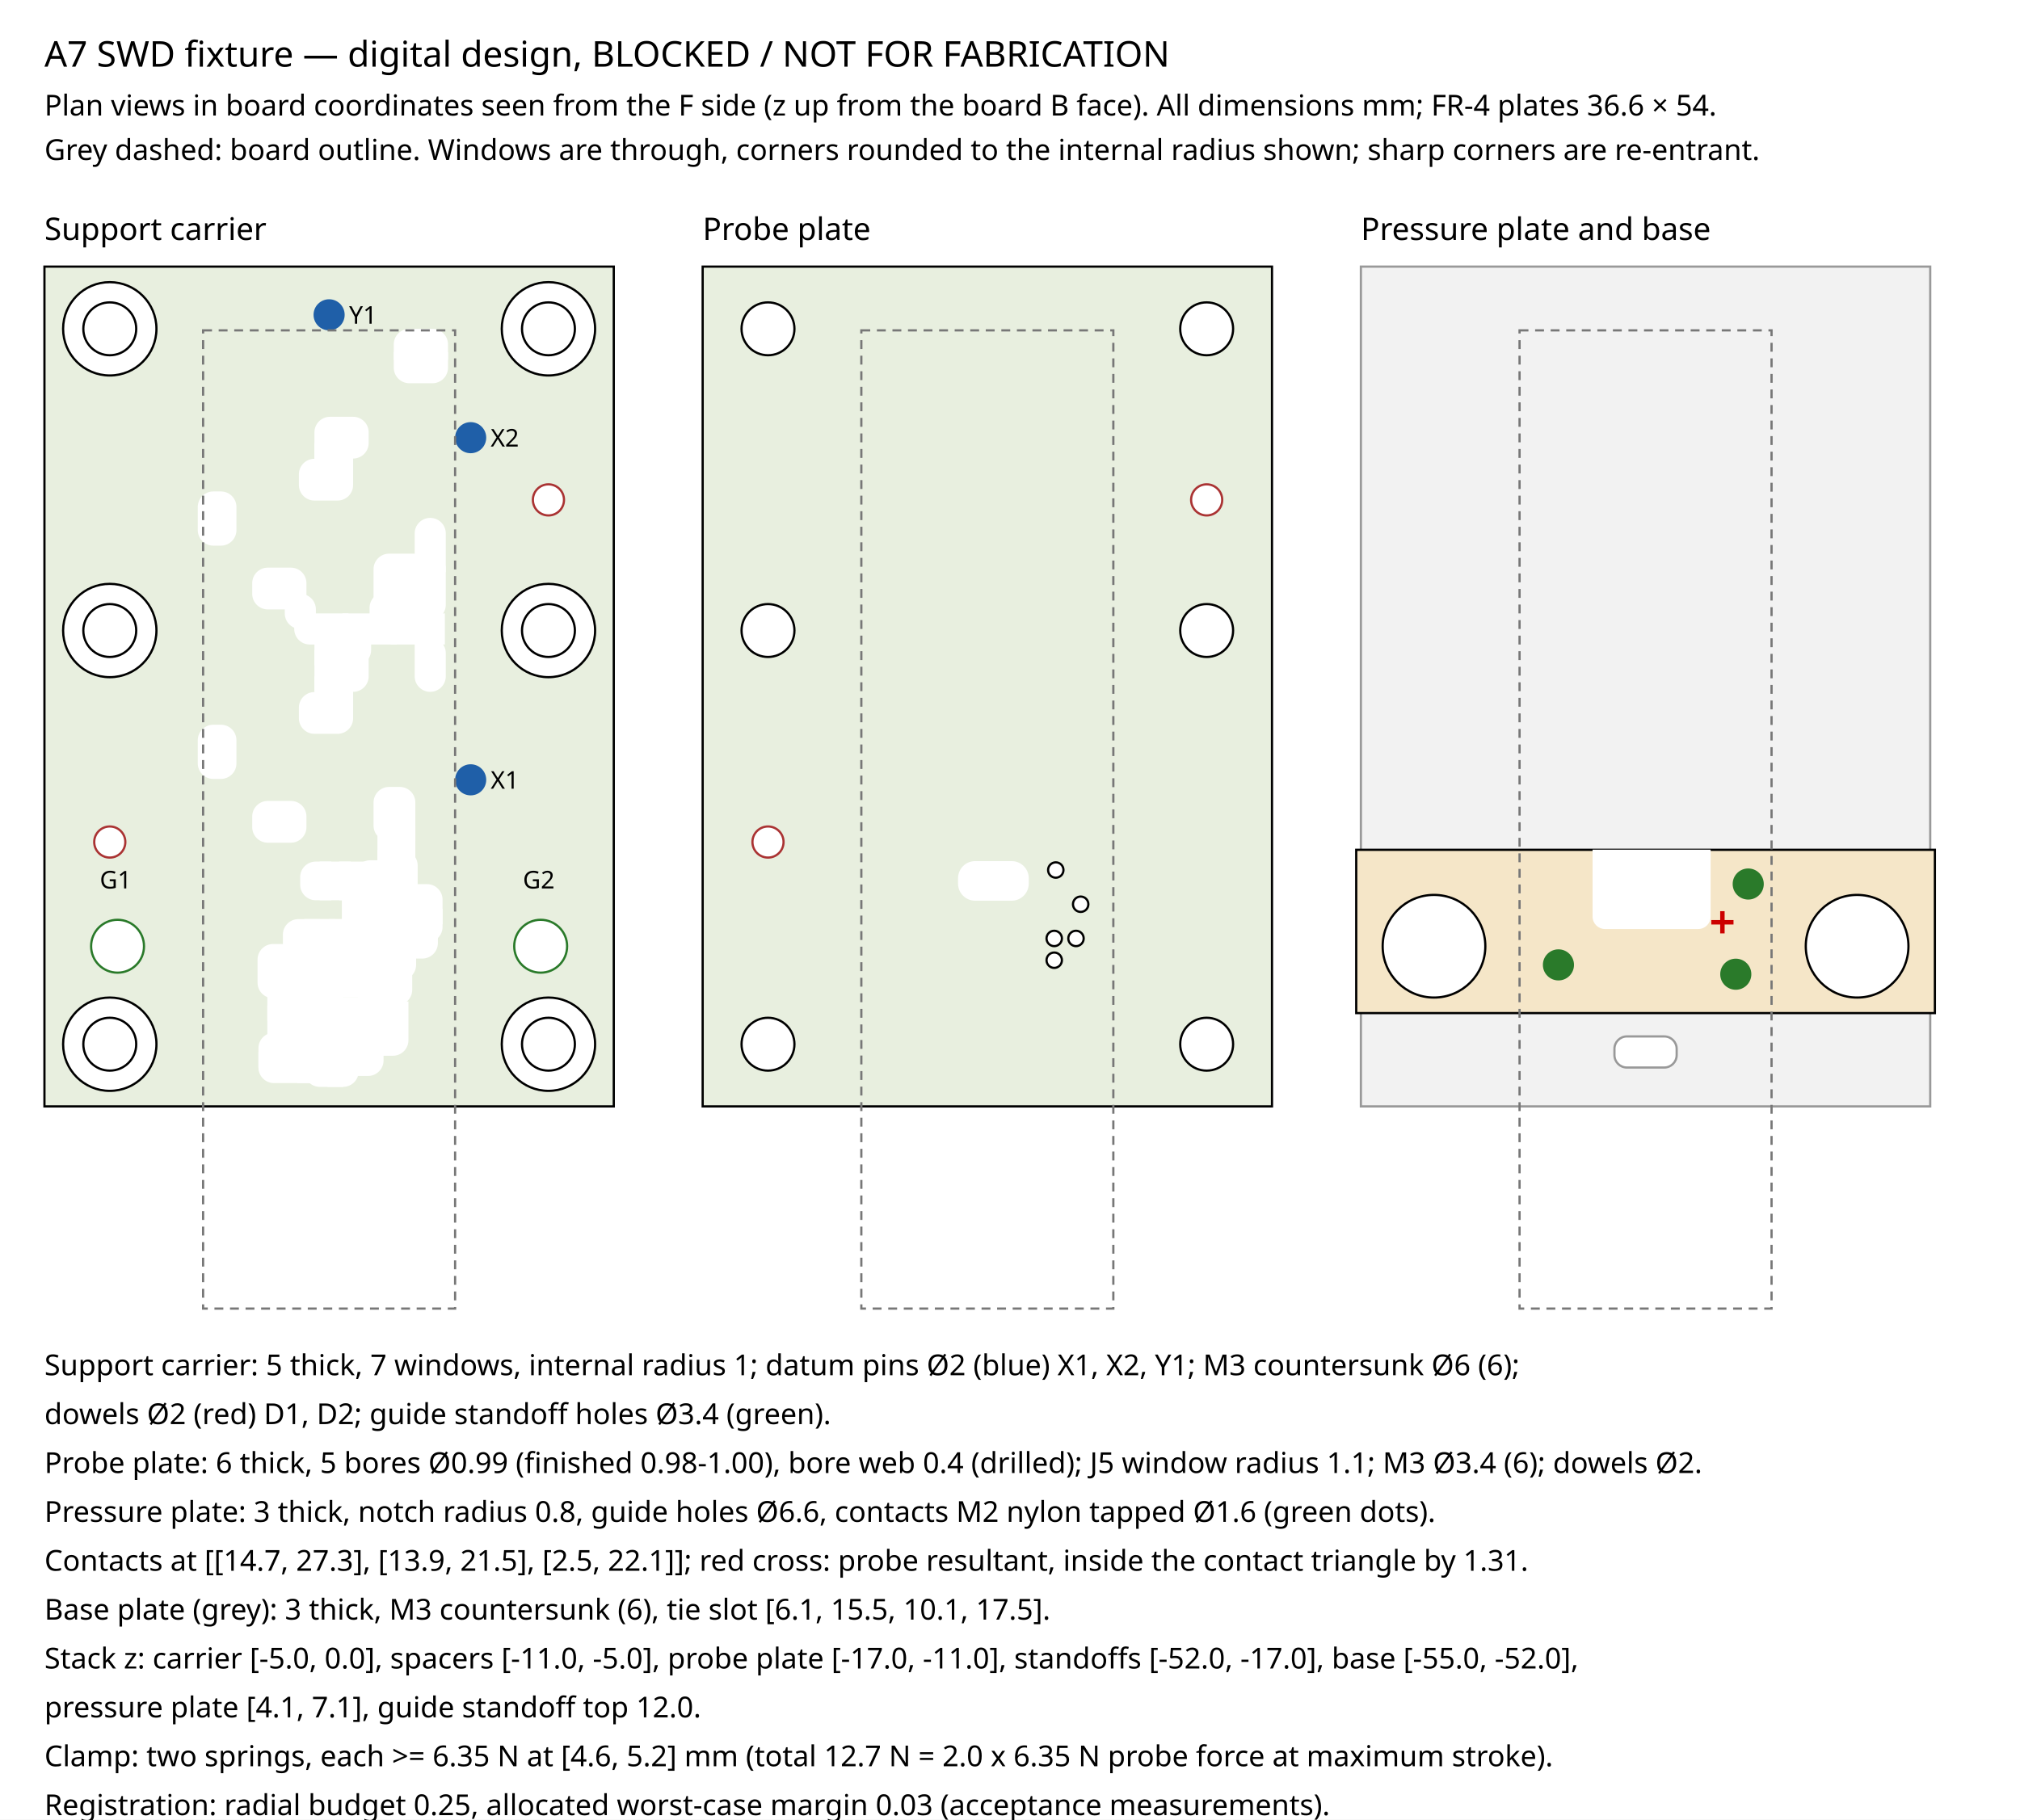
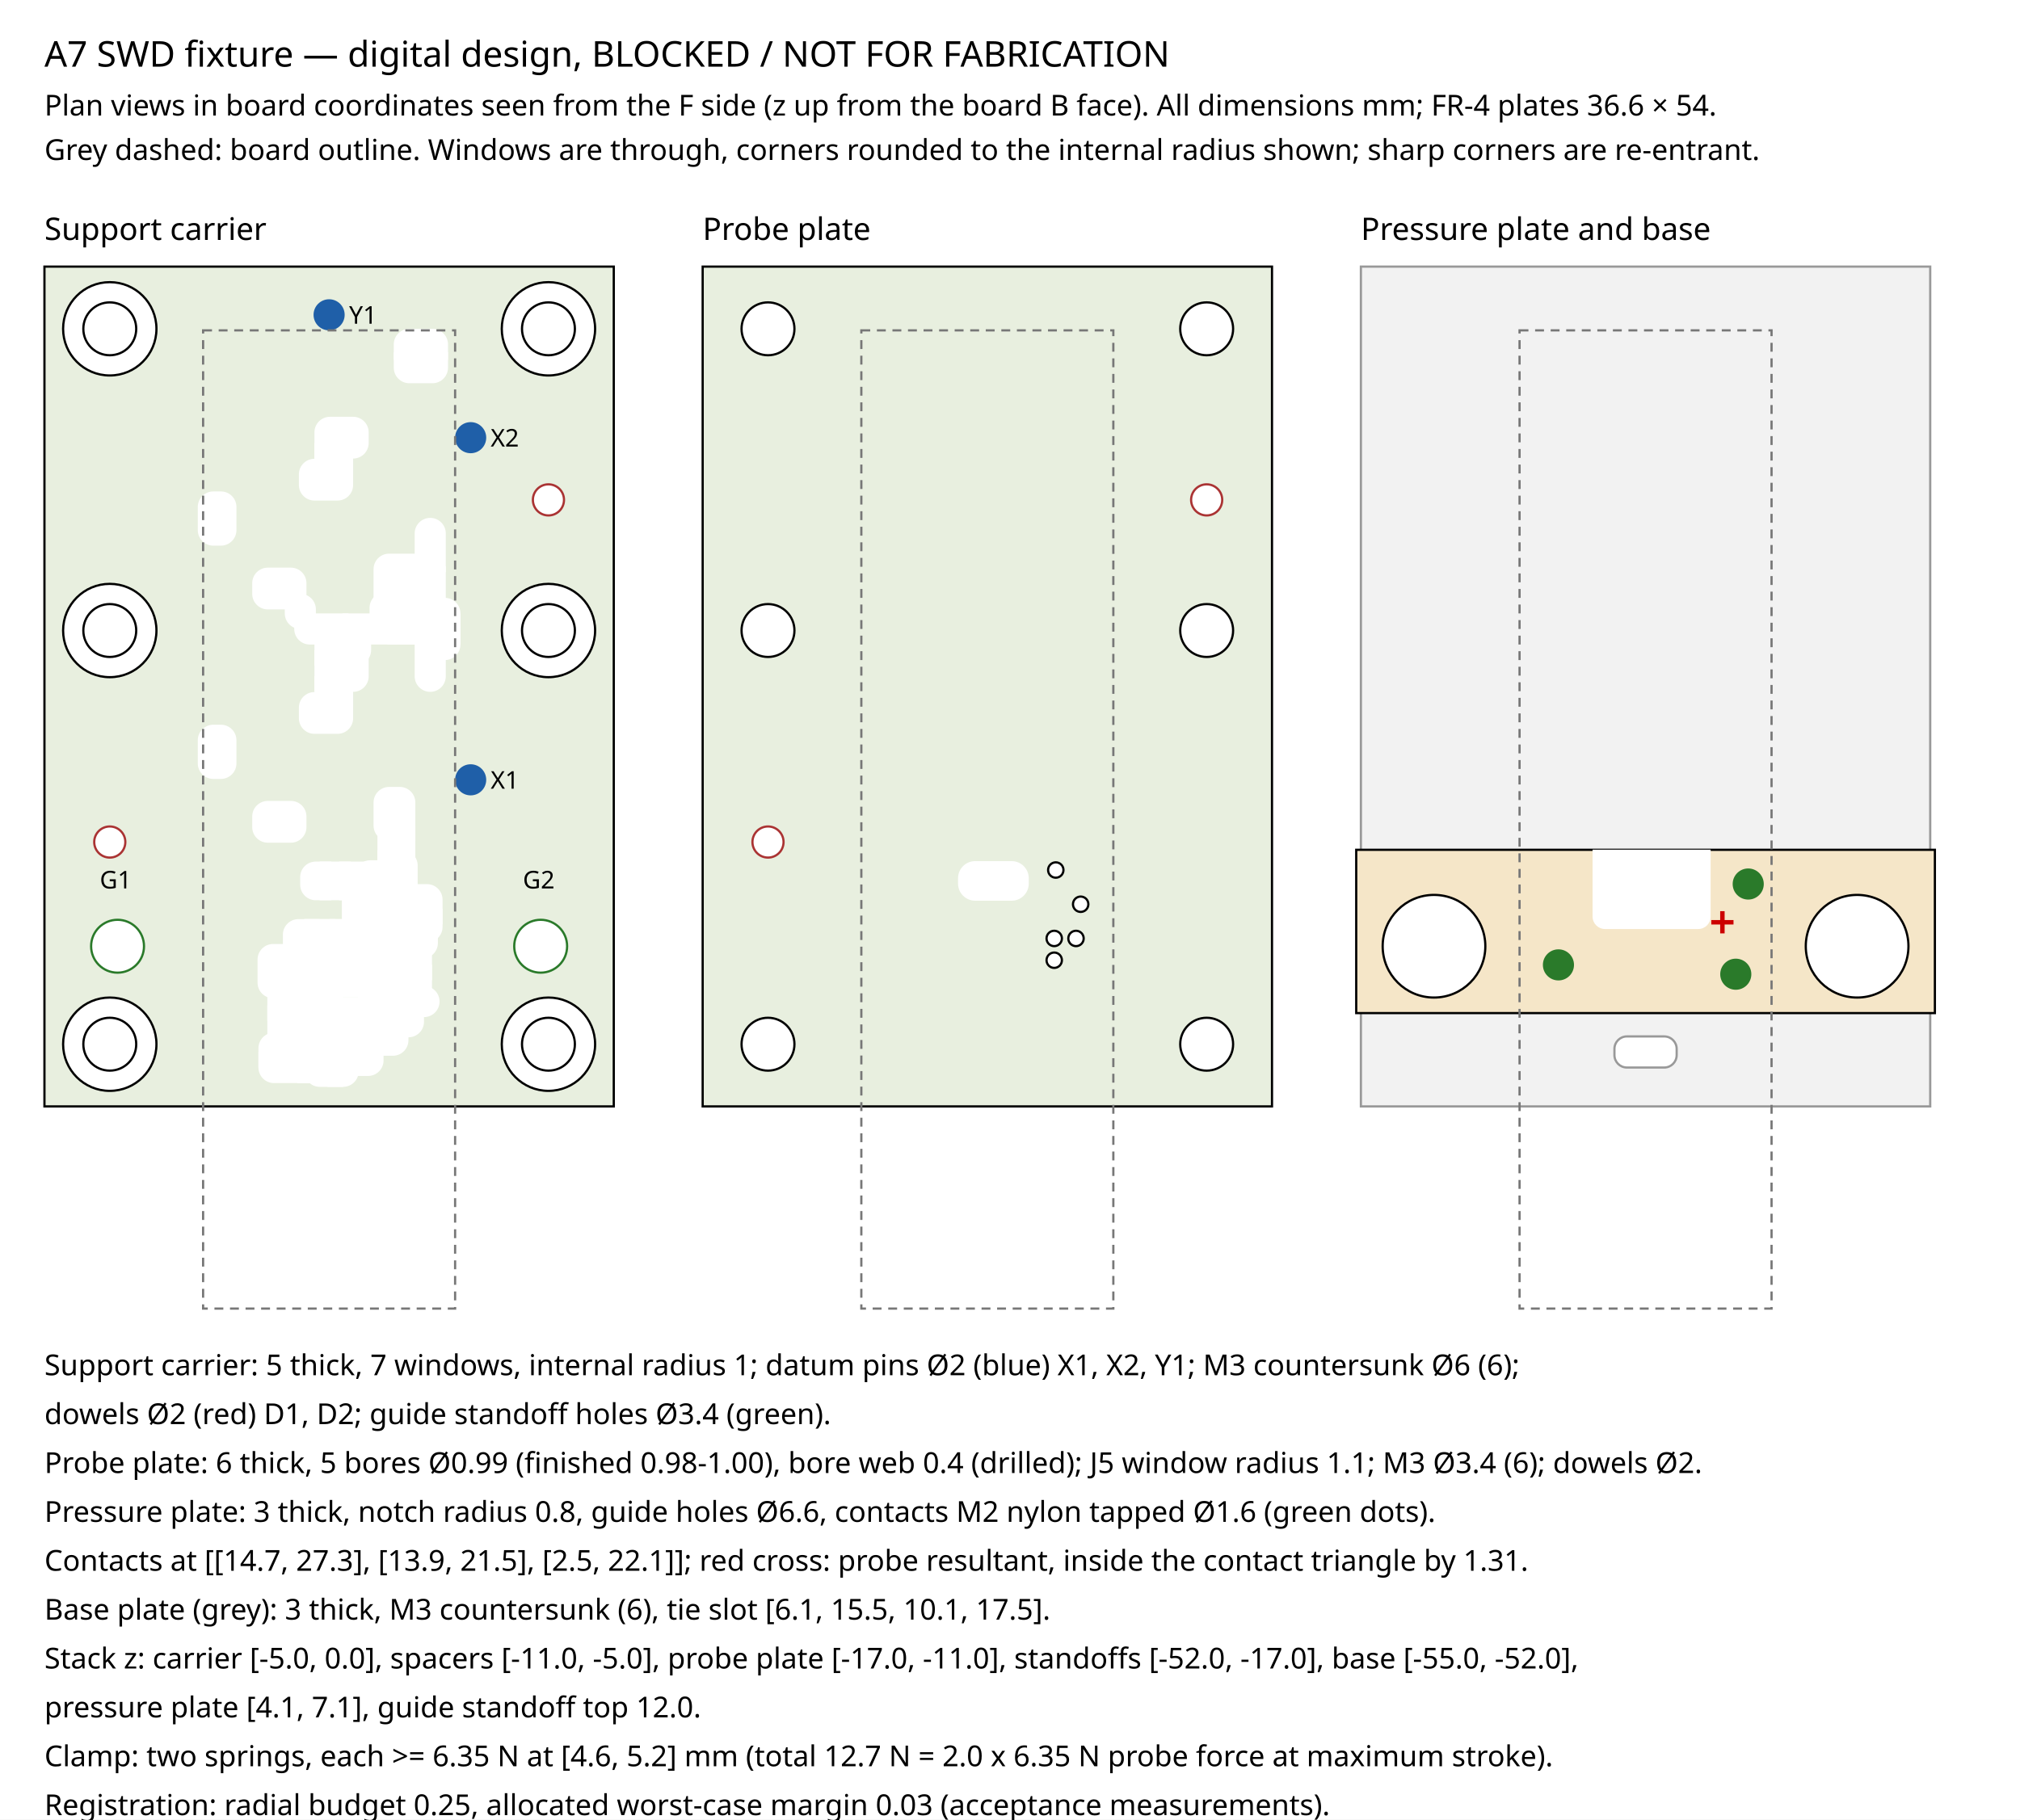
<svg xmlns="http://www.w3.org/2000/svg" viewBox="0 0 909 819">
  <rect width="909" height="819" fill="white" />
  <g font-family="sans-serif" fill="black" font-size="13">
    <text x="20" y="30" font-size="16">A7 SWD fixture — digital design, BLOCKED / NOT FOR FABRICATION</text>
    <text x="20" y="52">Plan views in board coordinates seen from the F side (z up from the board B face). All dimensions mm; FR-4 plates 36.6 × 54.</text>
    <text x="20" y="72">Grey dashed: board outline. Windows are through, corners rounded to the internal radius shown; sharp corners are re-entrant.</text>
    <text x="20" y="108" font-size="14">Support carrier</text>
    <rect x="20.00" y="120.00" width="256.20" height="378.00" fill="#e8efdf" stroke="black" />
    <text x="316.2" y="108" font-size="14">Probe plate</text>
    <rect x="316.20" y="120.00" width="256.20" height="378.00" fill="#e8efdf" stroke="black" />
    <text x="612.4" y="108" font-size="14">Pressure plate and base</text>
    <path d="M 175.10 378.60 L 186.90 378.60 L 186.90 361.20 A 7.00 7.00 0 0 0 179.90 354.20 L 175.10 354.20 A 7.00 7.00 0 0 0 168.10 361.20 L 168.10 371.60 A 7.00 7.00 0 0 0 175.10 378.60 Z" fill="white" stroke="none" />
    <path d="M 142.08 405.20 L 149.08 405.20 L 149.08 387.80 L 142.08 387.80 A 7.00 7.00 0 0 0 135.08 394.80 L 135.08 398.20 A 7.00 7.00 0 0 0 142.08 405.20 Z" fill="white" stroke="none" />
    <path d="M 143.83 405.20 L 157.83 405.20 L 157.83 387.80 L 143.83 387.80 L 143.83 405.20 Z" fill="white" stroke="none" />
    <path d="M 152.58 405.20 L 166.58 405.20 L 166.58 387.80 L 152.58 387.80 L 152.58 405.20 Z" fill="white" stroke="none" />
    <path d="M 122.90 449.30 L 129.90 449.30 L 129.90 424.90 L 122.90 424.90 A 7.00 7.00 0 0 0 115.90 431.90 L 115.90 442.30 A 7.00 7.00 0 0 0 122.90 449.30 Z" fill="white" stroke="none" />
    <path d="M 124.70 477.00 L 149.10 477.00 L 149.10 463.00 L 124.70 463.00 L 124.70 477.00 Z" fill="white" stroke="none" />
    <path d="M 124.70 466.50 L 149.10 466.50 L 149.10 452.50 L 124.70 452.50 L 124.70 466.50 Z" fill="white" stroke="none" />
    <path d="M 147.40 489.20 L 154.40 489.20 A 7.00 7.00 0 0 0 161.40 482.20 L 161.40 464.80 L 147.40 464.80 L 147.40 489.20 Z" fill="white" stroke="none" />
    <path d="M 136.90 438.10 L 150.90 438.10 L 150.90 413.70 L 136.90 413.70 L 136.90 438.10 Z" fill="white" stroke="none" />
    <path d="M 123.30 487.50 L 140.70 487.50 L 140.70 473.50 L 116.30 473.50 L 116.30 480.50 A 7.00 7.00 0 0 0 123.30 487.50 Z" fill="white" stroke="none" />
    <path d="M 139.40 449.00 L 163.80 449.00 L 163.80 435.00 L 139.40 435.00 L 139.40 449.00 Z" fill="white" stroke="none" />
    <path d="M 148.10 438.10 L 162.10 438.10 L 162.10 413.70 L 148.10 413.70 L 148.10 438.10 Z" fill="white" stroke="none" />
    <path d="M 146.40 463.00 L 170.80 463.00 L 170.80 449.00 L 146.40 449.00 L 146.40 463.00 Z" fill="white" stroke="none" />
    <path d="M 158.60 484.30 L 165.60 484.30 A 7.00 7.00 0 0 0 172.60 477.30 L 172.60 459.90 L 158.60 459.90 L 158.60 484.30 Z" fill="white" stroke="none" />
    <path d="M 169.80 475.20 L 176.80 475.20 A 7.00 7.00 0 0 0 183.80 468.20 L 183.80 450.80 L 169.80 450.80 L 169.80 475.20 Z" fill="white" stroke="none" />
-     <path d="M 161.10 452.50 L 178.50 452.50 A 7.00 7.00 0 0 0 185.50 445.50 L 185.50 438.50 L 161.10 438.50 L 161.10 452.50 Z" fill="white" stroke="none" />
+     <path d="M 161.10 452.50 L 185.50 452.50 L 185.50 438.50 L 161.10 438.50 L 161.10 452.50 Z" fill="white" stroke="none" />
    <path d="M 160.70 441.60 L 174.70 441.60 L 174.70 417.20 L 160.70 417.20 L 160.70 441.60 Z" fill="white" stroke="none" />
    <path d="M 172.60 419.20 L 186.60 419.20 L 186.60 394.80 L 172.60 394.80 L 172.60 419.20 Z" fill="white" stroke="none" />
    <path d="M 169.15 431.45 L 187.25 431.45 L 187.25 413.35 L 169.15 413.35 L 169.15 431.45 Z" fill="white" stroke="none" />
    <path d="M 169.85 400.65 L 187.95 400.65 L 187.95 389.55 A 7.00 7.00 0 0 0 180.95 382.55 L 169.85 382.55 L 169.85 400.65 Z" fill="white" stroke="none" />
-     <path d="M 169.15 441.25 L 180.25 441.25 A 7.00 7.00 0 0 0 187.25 434.25 L 187.25 423.15 L 169.15 423.15 L 169.15 441.25 Z" fill="white" stroke="none" />
+     <path d="M 169.15 441.25 L 187.25 441.25 L 187.25 423.15 L 169.15 423.15 L 169.15 441.25 Z" fill="white" stroke="none" />
    <path d="M 178.95 431.45 L 190.05 431.45 A 7.00 7.00 0 0 0 197.05 424.45 L 197.05 413.35 L 178.95 413.35 L 178.95 431.45 Z" fill="white" stroke="none" />
    <path d="M 181.05 416.05 L 199.15 416.05 L 199.15 404.95 A 7.00 7.00 0 0 0 192.15 397.95 L 181.05 397.95 L 181.05 416.05 Z" fill="white" stroke="none" />
    <path d="M 169.85 389.55 L 186.90 389.55 L 186.90 371.60 L 169.85 371.60 L 169.85 389.55 Z" fill="white" stroke="none" />
    <path d="M 159.58 407.00 L 179.60 407.00 L 179.60 393.00 L 159.58 393.00 L 159.58 407.00 Z" fill="white" stroke="none" />
    <path d="M 159.58 401.22 L 176.85 401.22 L 176.85 387.22 L 166.58 387.22 A 7.00 7.00 0 0 0 159.58 394.22 L 159.58 401.22 Z" fill="white" stroke="none" />
    <path d="M 120.30 459.50 L 134.30 459.50 L 134.30 442.30 L 120.30 442.30 L 120.30 459.50 Z" fill="white" stroke="none" />
    <path d="M 137.25 459.50 L 151.25 459.50 L 151.25 442.00 L 137.25 442.00 L 137.25 459.50 Z" fill="white" stroke="none" />
    <path d="M 133.70 487.50 L 154.40 487.50 L 154.40 473.50 L 133.70 473.50 L 133.70 487.50 Z" fill="white" stroke="none" />
    <path d="M 147.40 471.80 L 161.40 471.80 L 161.40 456.00 L 147.40 456.00 L 147.40 471.80 Z" fill="white" stroke="none" />
    <path d="M 143.90 489.20 L 154.40 489.20 L 154.40 413.70 L 136.90 413.70 L 136.90 482.20 A 7.00 7.00 0 0 0 143.90 489.20 Z" fill="white" stroke="none" />
    <path d="M 127.30 459.50 L 143.90 459.50 L 143.90 413.70 L 134.30 413.70 A 7.00 7.00 0 0 0 127.30 420.70 L 127.30 459.50 Z" fill="white" stroke="none" />
    <path d="M 116.30 480.50 L 161.40 480.50 L 161.40 464.80 L 123.30 464.80 A 7.00 7.00 0 0 0 116.30 471.80 L 116.30 480.50 Z" fill="white" stroke="none" />
    <path d="M 153.84 420.70 L 167.84 420.70 L 167.84 400.00 L 153.84 400.00 L 153.84 420.70 Z" fill="white" stroke="none" />
+     <path d="M 158.60 466.90 L 183.80 466.90 A 7.00 7.00 0 0 0 190.80 459.90 L 190.80 450.80 L 158.60 450.80 L 158.60 466.90 Z" fill="white" stroke="none" />
    <path d="M 160.70 424.20 L 192.15 424.20 A 7.00 7.00 0 0 0 199.15 417.20 L 199.15 409.05 L 160.70 409.05 L 160.70 424.20 Z" fill="white" stroke="none" />
    <path d="M 160.84 419.20 L 179.60 419.20 L 179.60 400.00 L 160.84 400.00 L 160.84 419.20 Z" fill="white" stroke="none" />
+     <path d="M 175.03 450.80 L 189.03 450.80 L 189.03 434.25 L 175.03 434.25 L 175.03 450.80 Z" fill="white" stroke="none" />
+     <path d="M 176.99 441.25 L 190.99 441.25 L 190.99 424.45 L 176.99 424.45 L 176.99 441.25 Z" fill="white" stroke="none" />
+     <path d="M 180.39 441.25 L 194.39 441.25 L 194.39 424.45 L 180.39 424.45 L 180.39 441.25 Z" fill="white" stroke="none" />
    <path d="M 120.30 471.80 L 134.30 471.80 L 134.30 452.50 L 120.30 452.50 L 120.30 471.80 Z" fill="white" stroke="none" />
+     <path d="M 180.39 450.80 L 194.39 450.80 L 194.39 434.25 L 180.39 434.25 L 180.39 450.80 Z" fill="white" stroke="none" />
+     <path d="M 176.89 450.80 L 190.89 450.80 L 190.89 434.25 L 176.89 434.25 L 176.89 450.80 Z" fill="white" stroke="none" />
+     <path d="M 176.80 457.80 L 190.80 457.80 L 190.80 443.80 L 176.80 443.80 L 176.80 457.80 Z" fill="white" stroke="none" />
+     <path d="M 183.80 457.80 L 190.80 457.80 A 7.00 7.00 0 0 0 197.80 450.80 L 197.80 450.80 A 7.00 7.00 0 0 0 190.80 443.80 L 183.80 443.80 L 183.80 457.80 Z" fill="white" stroke="none" />
    <path d="M 120.50 379.30 L 130.90 379.30 A 7.00 7.00 0 0 0 137.90 372.30 L 137.90 367.50 A 7.00 7.00 0 0 0 130.90 360.50 L 120.50 360.50 A 7.00 7.00 0 0 0 113.50 367.50 L 113.50 372.30 A 7.00 7.00 0 0 0 120.50 379.30 Z" fill="white" stroke="none" />
    <path d="M 96.00 350.60 L 99.40 350.60 A 7.00 7.00 0 0 0 106.40 343.60 L 106.40 333.20 A 7.00 7.00 0 0 0 99.40 326.20 L 96.00 326.20 A 7.00 7.00 0 0 0 89.00 333.20 L 89.00 343.60 A 7.00 7.00 0 0 0 96.00 350.60 Z" fill="white" stroke="none" />
    <path d="M 141.50 311.40 L 158.90 311.40 A 7.00 7.00 0 0 0 165.90 304.40 L 165.90 292.60 L 141.50 292.60 L 141.50 311.40 Z" fill="white" stroke="none" />
    <path d="M 141.50 330.30 L 151.90 330.30 A 7.00 7.00 0 0 0 158.90 323.30 L 158.90 311.50 L 141.50 311.50 A 7.00 7.00 0 0 0 134.50 318.50 L 134.50 323.30 A 7.00 7.00 0 0 0 141.50 330.30 Z" fill="white" stroke="none" />
    <path d="M 168.10 273.60 L 186.90 273.60 L 186.90 249.20 L 175.10 249.20 A 7.00 7.00 0 0 0 168.10 256.20 L 168.10 273.60 Z" fill="white" stroke="none" />
    <path d="M 120.50 274.30 L 137.90 274.30 L 137.90 262.50 A 7.00 7.00 0 0 0 130.90 255.50 L 120.50 255.50 A 7.00 7.00 0 0 0 113.50 262.50 L 113.50 267.30 A 7.00 7.00 0 0 0 120.50 274.30 Z" fill="white" stroke="none" />
    <path d="M 139.40 290.10 L 156.80 290.10 L 156.80 276.10 L 132.40 276.10 L 132.40 283.10 A 7.00 7.00 0 0 0 139.40 290.10 Z" fill="white" stroke="none" />
    <path d="M 154.10 290.10 L 178.50 290.10 L 178.50 276.10 L 154.10 276.10 L 154.10 290.10 Z" fill="white" stroke="none" />
    <path d="M 175.80 290.10 L 200.20 290.10 L 200.20 276.10 L 175.80 276.10 L 175.80 290.10 Z" fill="white" stroke="none" />
-     <path d="M 186.60 279.20 L 193.60 279.20 A 7.00 7.00 0 0 0 200.60 272.20 L 200.60 254.80 L 186.60 254.80 L 186.60 279.20 Z" fill="white" stroke="none" />
-     <path d="M 193.60 311.40 L 193.60 311.40 A 7.00 7.00 0 0 0 200.60 304.40 L 200.60 294.00 A 7.00 7.00 0 0 0 193.60 287.00 L 186.60 287.00 L 186.60 304.40 A 7.00 7.00 0 0 0 193.60 311.40 Z" fill="white" stroke="none" />
+     <path d="M 186.60 279.20 L 200.60 279.20 L 200.60 254.80 L 186.60 254.80 L 186.60 279.20 Z" fill="white" stroke="none" />
+     <path d="M 193.60 311.40 L 193.60 311.40 A 7.00 7.00 0 0 0 200.60 304.40 L 200.60 287.00 L 186.60 287.00 L 186.60 304.40 A 7.00 7.00 0 0 0 193.60 311.40 Z" fill="white" stroke="none" />
    <path d="M 186.60 257.50 L 200.60 257.50 L 200.60 240.10 A 7.00 7.00 0 0 0 193.60 233.10 L 193.60 233.10 A 7.00 7.00 0 0 0 186.60 240.10 L 186.60 257.50 Z" fill="white" stroke="none" />
    <path d="M 141.50 318.50 L 158.90 318.50 L 158.90 304.40 L 141.50 304.40 L 141.50 318.50 Z" fill="white" stroke="none" />
    <path d="M 141.50 299.60 L 156.80 299.60 L 156.80 283.10 L 141.50 283.10 L 141.50 299.60 Z" fill="white" stroke="none" />
    <path d="M 153.00 299.60 L 160.00 299.60 A 7.00 7.00 0 0 0 167.00 292.60 L 167.00 283.10 L 153.00 283.10 L 153.00 299.60 Z" fill="white" stroke="none" />
    <path d="M 166.30 283.10 L 180.30 283.10 L 180.30 266.60 L 173.30 266.60 A 7.00 7.00 0 0 0 166.30 273.60 L 166.30 283.10 Z" fill="white" stroke="none" />
    <path d="M 174.35 283.10 L 188.35 283.10 L 188.35 266.60 L 174.35 266.60 L 174.35 283.10 Z" fill="white" stroke="none" />
    <path d="M 135.15 283.10 L 142.15 283.10 L 142.15 274.30 A 7.00 7.00 0 0 0 135.15 267.30 L 128.15 267.30 L 128.15 276.10 A 7.00 7.00 0 0 0 135.15 283.10 Z" fill="white" stroke="none" />
+     <path d="M 174.35 290.10 L 207.20 290.10 L 207.20 276.10 L 174.35 276.10 L 174.35 290.10 Z" fill="white" stroke="none" />
+     <path d="M 193.20 297.10 L 200.20 297.10 A 7.00 7.00 0 0 0 207.20 290.10 L 207.20 283.10 L 193.20 283.10 L 193.20 297.10 Z" fill="white" stroke="none" />
+     <path d="M 193.20 283.10 L 207.20 283.10 L 207.20 276.10 A 7.00 7.00 0 0 0 200.20 269.10 L 193.20 269.10 L 193.20 283.10 Z" fill="white" stroke="none" />
    <path d="M 96.00 245.60 L 99.40 245.60 A 7.00 7.00 0 0 0 106.40 238.60 L 106.40 228.20 A 7.00 7.00 0 0 0 99.40 221.20 L 96.00 221.20 A 7.00 7.00 0 0 0 89.00 228.20 L 89.00 238.60 A 7.00 7.00 0 0 0 96.00 245.60 Z" fill="white" stroke="none" />
    <path d="M 141.50 206.40 L 158.90 206.40 A 7.00 7.00 0 0 0 165.90 199.40 L 165.90 194.60 A 7.00 7.00 0 0 0 158.90 187.60 L 148.50 187.60 A 7.00 7.00 0 0 0 141.50 194.60 L 141.50 206.40 Z" fill="white" stroke="none" />
    <path d="M 141.50 225.30 L 151.90 225.30 A 7.00 7.00 0 0 0 158.90 218.30 L 158.90 206.50 L 141.50 206.50 A 7.00 7.00 0 0 0 134.50 213.50 L 134.50 218.30 A 7.00 7.00 0 0 0 141.50 225.30 Z" fill="white" stroke="none" />
    <path d="M 141.50 213.50 L 158.90 213.50 L 158.90 199.40 L 141.50 199.40 L 141.50 213.50 Z" fill="white" stroke="none" />
    <path d="M 184.20 172.50 L 194.60 172.50 A 7.00 7.00 0 0 0 201.60 165.50 L 201.60 158.50 L 177.20 158.50 L 177.20 165.50 A 7.00 7.00 0 0 0 184.20 172.50 Z" fill="white" stroke="none" />
    <path d="M 177.20 162.00 L 201.60 162.00 L 201.60 155.00 A 7.00 7.00 0 0 0 194.60 148.00 L 184.20 148.00 A 7.00 7.00 0 0 0 177.20 155.00 L 177.20 162.00 Z" fill="white" stroke="none" />
    <circle cx="211.80" cy="351.00" r="7.00" fill="#1f5fa8" />
    <text x="220.80" y="355.00" font-size="11">X1</text>
    <circle cx="211.80" cy="197.00" r="7.00" fill="#1f5fa8" />
    <text x="220.80" y="201.00" font-size="11">X2</text>
    <circle cx="148.10" cy="141.70" r="7.00" fill="#1f5fa8" />
    <text x="157.10" y="145.70" font-size="11">Y1</text>
    <circle cx="49.40" cy="470.00" r="21.00" fill="white" stroke="black" />
    <circle cx="49.40" cy="470.00" r="11.90" fill="none" stroke="black" />
    <circle cx="246.80" cy="470.00" r="21.00" fill="white" stroke="black" />
    <circle cx="246.80" cy="470.00" r="11.90" fill="none" stroke="black" />
    <circle cx="49.40" cy="283.80" r="21.00" fill="white" stroke="black" />
    <circle cx="49.40" cy="283.80" r="11.90" fill="none" stroke="black" />
    <circle cx="246.80" cy="283.80" r="21.00" fill="white" stroke="black" />
    <circle cx="246.80" cy="283.80" r="11.90" fill="none" stroke="black" />
    <circle cx="49.40" cy="148.00" r="21.00" fill="white" stroke="black" />
    <circle cx="49.40" cy="148.00" r="11.90" fill="none" stroke="black" />
    <circle cx="246.80" cy="148.00" r="21.00" fill="white" stroke="black" />
    <circle cx="246.80" cy="148.00" r="11.90" fill="none" stroke="black" />
    <circle cx="49.40" cy="379.00" r="7.00" fill="white" stroke="#a33" />
    <circle cx="246.80" cy="225.00" r="7.00" fill="white" stroke="#a33" />
    <circle cx="52.90" cy="425.90" r="11.90" fill="white" stroke="#2a7a2a" />
    <text x="44.90" y="399.90" font-size="11">G1</text>
    <circle cx="243.30" cy="425.90" r="11.90" fill="white" stroke="#2a7a2a" />
    <text x="235.30" y="399.90" font-size="11">G2</text>
    <path d="M 438.82 405.41 L 455.24 405.41 A 7.70 7.70 0 0 0 462.94 397.71 L 462.94 395.29 A 7.70 7.70 0 0 0 455.24 387.59 L 438.82 387.59 A 7.70 7.70 0 0 0 431.12 395.29 L 431.12 397.71 A 7.70 7.70 0 0 0 438.82 405.41 Z" fill="white" stroke="none" />
    <circle cx="474.40" cy="422.40" r="3.46" fill="white" stroke="black" />
    <circle cx="475.10" cy="391.60" r="3.46" fill="white" stroke="black" />
    <circle cx="474.40" cy="432.20" r="3.46" fill="white" stroke="black" />
    <circle cx="484.20" cy="422.40" r="3.46" fill="white" stroke="black" />
    <circle cx="486.30" cy="407.00" r="3.46" fill="white" stroke="black" />
    <circle cx="345.60" cy="470.00" r="11.90" fill="white" stroke="black" />
    <circle cx="543.00" cy="470.00" r="11.90" fill="white" stroke="black" />
    <circle cx="345.60" cy="283.80" r="11.90" fill="white" stroke="black" />
    <circle cx="543.00" cy="283.80" r="11.90" fill="white" stroke="black" />
    <circle cx="345.60" cy="148.00" r="11.90" fill="white" stroke="black" />
    <circle cx="543.00" cy="148.00" r="11.90" fill="white" stroke="black" />
    <circle cx="345.60" cy="379.00" r="7.00" fill="white" stroke="#a33" />
    <circle cx="543.00" cy="225.00" r="7.00" fill="white" stroke="#a33" />
    <rect x="612.40" y="120.00" width="256.20" height="378.00" fill="#f2f2f2" stroke="#999" />
    <path d="M 732.10 480.50 L 748.90 480.50 A 5.60 5.60 0 0 0 754.50 474.90 L 754.50 472.10 A 5.60 5.60 0 0 0 748.90 466.50 L 732.10 466.50 A 5.60 5.60 0 0 0 726.50 472.10 L 726.50 474.90 A 5.60 5.60 0 0 0 732.10 480.50 Z" fill="white" stroke="#999" />
    <rect x="610.30" y="382.50" width="260.40" height="73.50" fill="#f5e6c8" stroke="black" />
    <path d="M 722.26 418.16 L 764.19 418.16 A 5.60 5.60 0 0 0 769.79 412.56 L 769.79 382.43 L 716.66 382.43 L 716.66 412.56 A 5.60 5.60 0 0 0 722.26 418.16 Z" fill="white" stroke="none" />
    <circle cx="645.30" cy="425.90" r="23.10" fill="white" stroke="black" />
    <circle cx="835.70" cy="425.90" r="23.10" fill="white" stroke="black" />
    <circle cx="786.70" cy="397.90" r="7.00" fill="#2a7a2a" />
    <circle cx="781.10" cy="438.50" r="7.00" fill="#2a7a2a" />
    <circle cx="701.30" cy="434.30" r="7.00" fill="#2a7a2a" />
    <path d="M 770.08 415.12 H 780.08 M 775.08 410.12 V 420.12" stroke="#c00" stroke-width="2" />
    <rect x="91.40" y="148.70" width="113.40" height="440.30" fill="none" stroke="#777" stroke-dasharray="4 3" />
    <rect x="387.60" y="148.70" width="113.40" height="440.30" fill="none" stroke="#777" stroke-dasharray="4 3" />
    <rect x="683.80" y="148.70" width="113.40" height="440.30" fill="none" stroke="#777" stroke-dasharray="4 3" />
    <text x="20" y="619">Support carrier: 5 thick, 7 windows, internal radius 1; datum pins Ø2 (blue) X1, X2, Y1; M3 countersunk Ø6 (6);</text>
    <text x="20" y="641">dowels Ø2 (red) D1, D2; guide standoff holes Ø3.4 (green).</text>
    <text x="20" y="663">Probe plate: 6 thick, 5 bores Ø0.99 (finished 0.98-1.00), bore web 0.4 (drilled); J5 window radius 1.1; M3 Ø3.4 (6); dowels Ø2.</text>
    <text x="20" y="685">Pressure plate: 3 thick, notch radius 0.8, guide holes Ø6.6, contacts M2 nylon tapped Ø1.6 (green dots).</text>
    <text x="20" y="707">Contacts at [[14.7, 27.3], [13.9, 21.5], [2.5, 22.1]]; red cross: probe resultant, inside the contact triangle by 1.31.</text>
    <text x="20" y="729">Base plate (grey): 3 thick, M3 countersunk (6), tie slot [6.1, 15.5, 10.1, 17.5].</text>
    <text x="20" y="751">Stack z: carrier [-5.0, 0.0], spacers [-11.0, -5.0], probe plate [-17.0, -11.0], standoffs [-52.0, -17.0], base [-55.0, -52.0],</text>
    <text x="20" y="773">pressure plate [4.1, 7.1], guide standoff top 12.0.</text>
    <text x="20" y="795">Clamp: two springs, each &gt;= 6.35 N at [4.6, 5.2] mm (total 12.7 N = 2.0 x 6.35 N probe force at maximum stroke).</text>
    <text x="20" y="817">Registration: radial budget 0.25, allocated worst-case margin 0.03 (acceptance measurements).</text>
  </g>
</svg>
